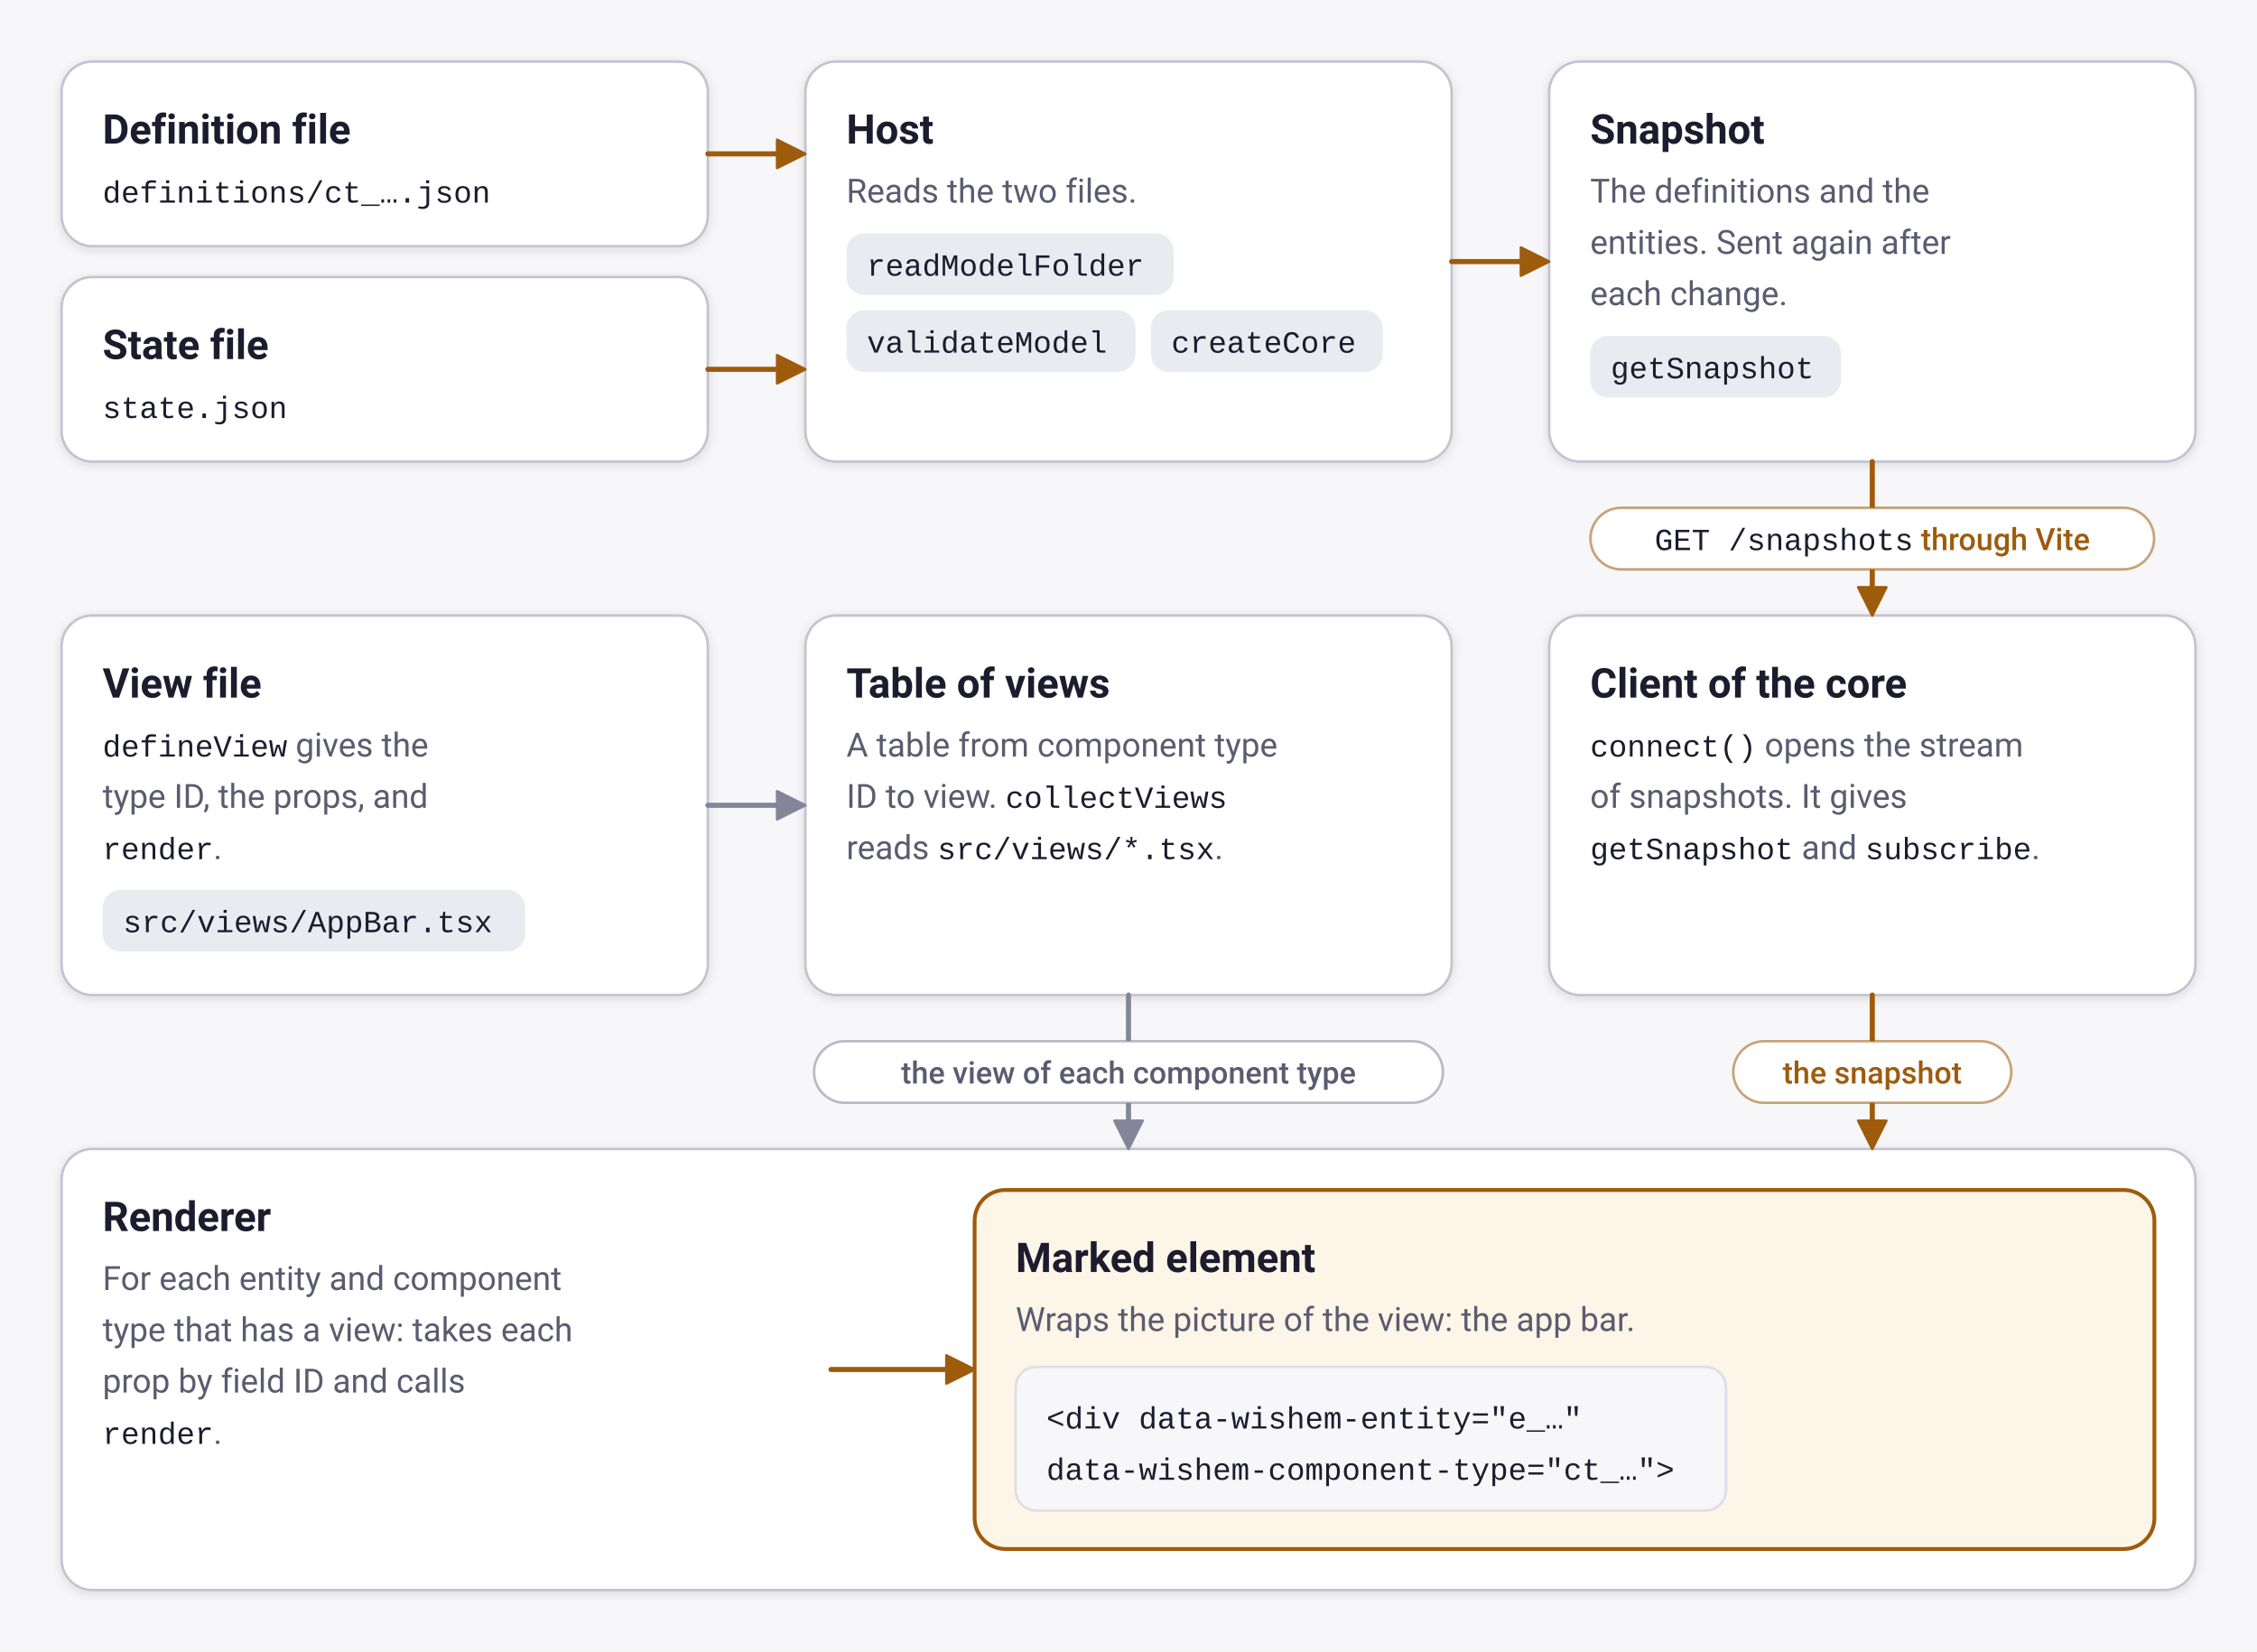
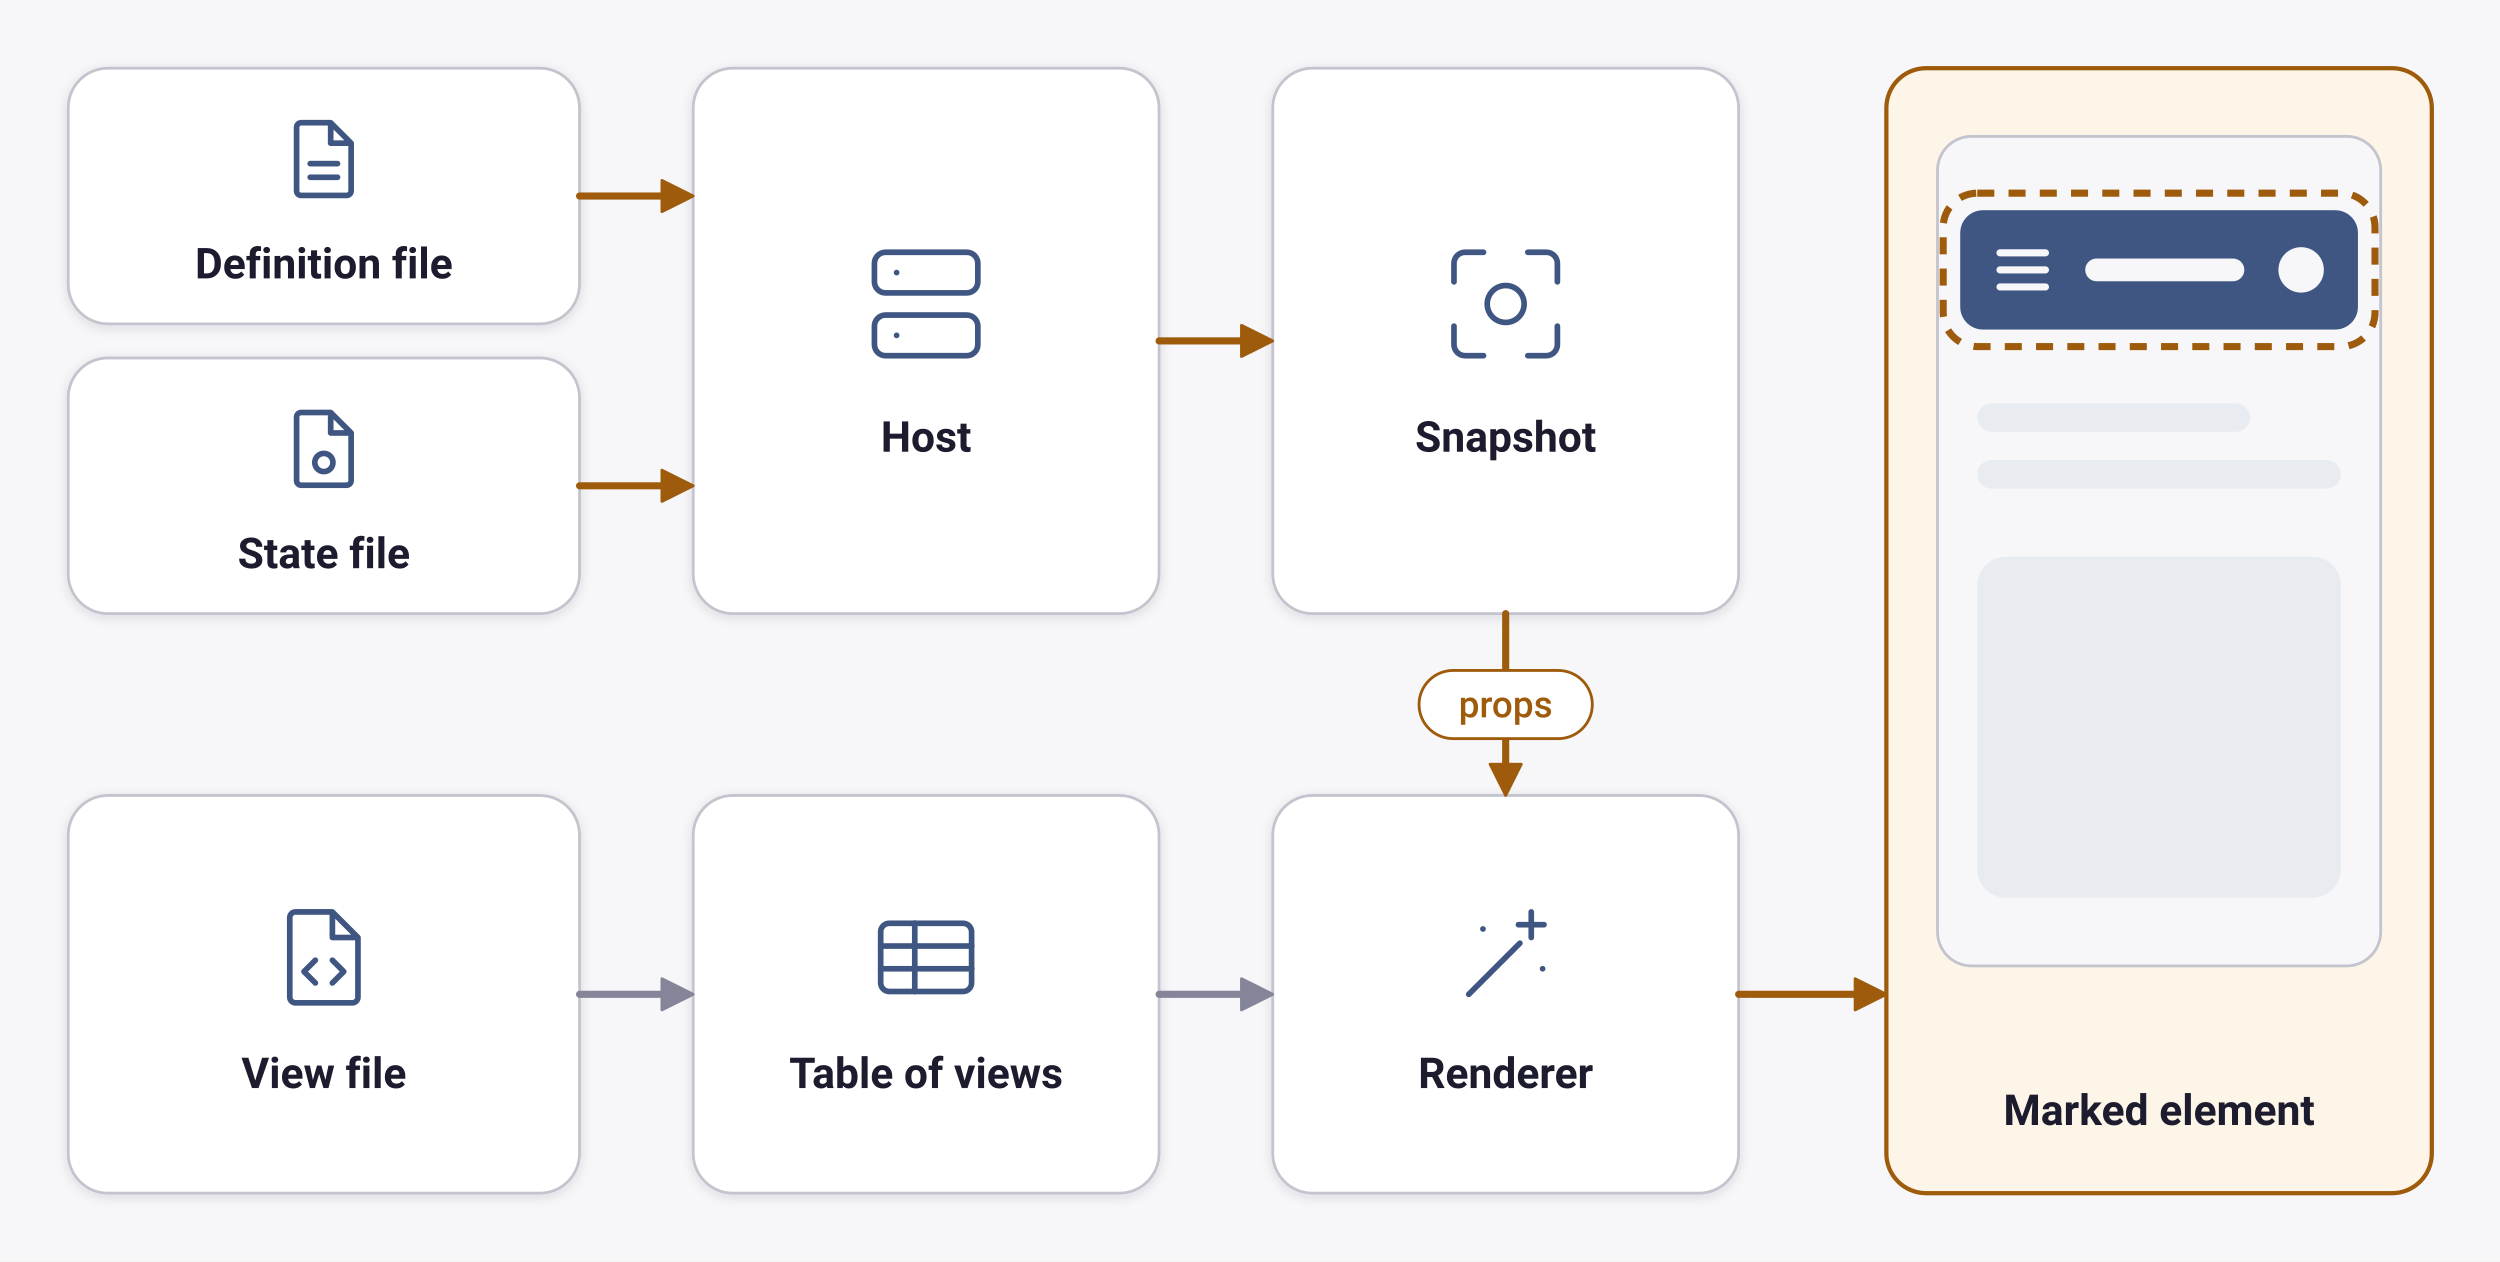
- <svg xmlns="http://www.w3.org/2000/svg" viewBox="0 0 880 644" width="880" height="644" role="img" aria-labelledby="title desc">
+ <svg xmlns="http://www.w3.org/2000/svg" viewBox="0 0 880 444" width="880" height="444" role="img" aria-labelledby="title desc">
  <defs>
    <filter id="shadow" x="-10%" y="-10%" width="120%" height="130%">
      <feDropShadow dx="0" dy="1" stdDeviation="2" flood-color="#17172a" flood-opacity="0.12" />
    </filter>
  </defs>
-   <rect width="880" height="644" fill="#f7f7fa" />
-   <rect x="24" y="24" width="252" height="72" rx="12" fill="#ffffff" stroke="#c4c4cf" filter="url(#shadow)" />
-   <text x="40" y="56" font-family="system-ui, -apple-system, 'Segoe UI', Roboto, 'Helvetica Neue', Arial, sans-serif" font-weight="600" font-size="16" fill="#1c1c2e" text-anchor="start">Definition file</text>
-   <text x="40" y="79" font-family="system-ui, -apple-system, 'Segoe UI', Roboto, 'Helvetica Neue', Arial, sans-serif" font-weight="400" font-size="13" fill="#5b5b70" text-anchor="start">
-     <tspan font-family="ui-monospace, SFMono-Regular, Menlo, Consolas, 'Liberation Mono', monospace" font-weight="400" font-size="12" fill="#1c1c2e">definitions/ct_….json</tspan>
-   </text>
-   <rect x="24" y="108" width="252" height="72" rx="12" fill="#ffffff" stroke="#c4c4cf" filter="url(#shadow)" />
-   <text x="40" y="140" font-family="system-ui, -apple-system, 'Segoe UI', Roboto, 'Helvetica Neue', Arial, sans-serif" font-weight="600" font-size="16" fill="#1c1c2e" text-anchor="start">State file</text>
-   <text x="40" y="163" font-family="system-ui, -apple-system, 'Segoe UI', Roboto, 'Helvetica Neue', Arial, sans-serif" font-weight="400" font-size="13" fill="#5b5b70" text-anchor="start">
-     <tspan font-family="ui-monospace, SFMono-Regular, Menlo, Consolas, 'Liberation Mono', monospace" font-weight="400" font-size="12" fill="#1c1c2e">state.json</tspan>
-   </text>
-   <rect x="314" y="24" width="252" height="156" rx="12" fill="#ffffff" stroke="#c4c4cf" filter="url(#shadow)" />
-   <text x="330" y="56" font-family="system-ui, -apple-system, 'Segoe UI', Roboto, 'Helvetica Neue', Arial, sans-serif" font-weight="600" font-size="16" fill="#1c1c2e" text-anchor="start">Host</text>
-   <text x="330" y="79" font-family="system-ui, -apple-system, 'Segoe UI', Roboto, 'Helvetica Neue', Arial, sans-serif" font-weight="400" font-size="13" fill="#5b5b70" text-anchor="start">Reads the two files.</text>
-   <rect x="330" y="91" width="127.6" height="24" rx="7" fill="#e8ebf0" />
-   <text x="338" y="107.5" font-family="system-ui, -apple-system, 'Segoe UI', Roboto, 'Helvetica Neue', Arial, sans-serif" font-weight="400" font-size="13" fill="#1c1c2e" text-anchor="start">
-     <tspan font-family="ui-monospace, SFMono-Regular, Menlo, Consolas, 'Liberation Mono', monospace" font-weight="400" font-size="12" fill="#1c1c2e">readModelFolder</tspan>
-   </text>
-   <rect x="330" y="121" width="112.72" height="24" rx="7" fill="#e8ebf0" />
-   <text x="338" y="137.5" font-family="system-ui, -apple-system, 'Segoe UI', Roboto, 'Helvetica Neue', Arial, sans-serif" font-weight="400" font-size="13" fill="#1c1c2e" text-anchor="start">
-     <tspan font-family="ui-monospace, SFMono-Regular, Menlo, Consolas, 'Liberation Mono', monospace" font-weight="400" font-size="12" fill="#1c1c2e">validateModel</tspan>
-   </text>
-   <rect x="448.72" y="121" width="90.4" height="24" rx="7" fill="#e8ebf0" />
-   <text x="456.72" y="137.5" font-family="system-ui, -apple-system, 'Segoe UI', Roboto, 'Helvetica Neue', Arial, sans-serif" font-weight="400" font-size="13" fill="#1c1c2e" text-anchor="start">
-     <tspan font-family="ui-monospace, SFMono-Regular, Menlo, Consolas, 'Liberation Mono', monospace" font-weight="400" font-size="12" fill="#1c1c2e">createCore</tspan>
-   </text>
-   <rect x="604" y="24" width="252" height="156" rx="12" fill="#ffffff" stroke="#c4c4cf" filter="url(#shadow)" />
-   <text x="620" y="56" font-family="system-ui, -apple-system, 'Segoe UI', Roboto, 'Helvetica Neue', Arial, sans-serif" font-weight="600" font-size="16" fill="#1c1c2e" text-anchor="start">Snapshot</text>
-   <text x="620" y="79" font-family="system-ui, -apple-system, 'Segoe UI', Roboto, 'Helvetica Neue', Arial, sans-serif" font-weight="400" font-size="13" fill="#5b5b70" text-anchor="start">The definitions and the</text>
-   <text x="620" y="99" font-family="system-ui, -apple-system, 'Segoe UI', Roboto, 'Helvetica Neue', Arial, sans-serif" font-weight="400" font-size="13" fill="#5b5b70" text-anchor="start">entities. Sent again after</text>
-   <text x="620" y="119" font-family="system-ui, -apple-system, 'Segoe UI', Roboto, 'Helvetica Neue', Arial, sans-serif" font-weight="400" font-size="13" fill="#5b5b70" text-anchor="start">each change.</text>
-   <rect x="620" y="131" width="97.84" height="24" rx="7" fill="#e8ebf0" />
-   <text x="628" y="147.5" font-family="system-ui, -apple-system, 'Segoe UI', Roboto, 'Helvetica Neue', Arial, sans-serif" font-weight="400" font-size="13" fill="#1c1c2e" text-anchor="start">
-     <tspan font-family="ui-monospace, SFMono-Regular, Menlo, Consolas, 'Liberation Mono', monospace" font-weight="400" font-size="12" fill="#1c1c2e">getSnapshot</tspan>
-   </text>
-   <rect x="24" y="240" width="252" height="148" rx="12" fill="#ffffff" stroke="#c4c4cf" filter="url(#shadow)" />
-   <text x="40" y="272" font-family="system-ui, -apple-system, 'Segoe UI', Roboto, 'Helvetica Neue', Arial, sans-serif" font-weight="600" font-size="16" fill="#1c1c2e" text-anchor="start">View file</text>
-   <text x="40" y="295" font-family="system-ui, -apple-system, 'Segoe UI', Roboto, 'Helvetica Neue', Arial, sans-serif" font-weight="400" font-size="13" fill="#5b5b70" text-anchor="start">
-     <tspan font-family="ui-monospace, SFMono-Regular, Menlo, Consolas, 'Liberation Mono', monospace" font-weight="400" font-size="12" fill="#1c1c2e">defineView</tspan> gives the</text>
-   <text x="40" y="315" font-family="system-ui, -apple-system, 'Segoe UI', Roboto, 'Helvetica Neue', Arial, sans-serif" font-weight="400" font-size="13" fill="#5b5b70" text-anchor="start">type ID, the props, and</text>
-   <text x="40" y="335" font-family="system-ui, -apple-system, 'Segoe UI', Roboto, 'Helvetica Neue', Arial, sans-serif" font-weight="400" font-size="13" fill="#5b5b70" text-anchor="start">
-     <tspan font-family="ui-monospace, SFMono-Regular, Menlo, Consolas, 'Liberation Mono', monospace" font-weight="400" font-size="12" fill="#1c1c2e">render</tspan>.</text>
-   <rect x="40" y="347" width="164.8" height="24" rx="7" fill="#e8ebf0" />
-   <text x="48" y="363.5" font-family="system-ui, -apple-system, 'Segoe UI', Roboto, 'Helvetica Neue', Arial, sans-serif" font-weight="400" font-size="13" fill="#1c1c2e" text-anchor="start">
-     <tspan font-family="ui-monospace, SFMono-Regular, Menlo, Consolas, 'Liberation Mono', monospace" font-weight="400" font-size="12" fill="#1c1c2e">src/views/AppBar.tsx</tspan>
-   </text>
-   <rect x="314" y="240" width="252" height="148" rx="12" fill="#ffffff" stroke="#c4c4cf" filter="url(#shadow)" />
-   <text x="330" y="272" font-family="system-ui, -apple-system, 'Segoe UI', Roboto, 'Helvetica Neue', Arial, sans-serif" font-weight="600" font-size="16" fill="#1c1c2e" text-anchor="start">Table of views</text>
-   <text x="330" y="295" font-family="system-ui, -apple-system, 'Segoe UI', Roboto, 'Helvetica Neue', Arial, sans-serif" font-weight="400" font-size="13" fill="#5b5b70" text-anchor="start">A table from component type</text>
-   <text x="330" y="315" font-family="system-ui, -apple-system, 'Segoe UI', Roboto, 'Helvetica Neue', Arial, sans-serif" font-weight="400" font-size="13" fill="#5b5b70" text-anchor="start">ID to view. <tspan font-family="ui-monospace, SFMono-Regular, Menlo, Consolas, 'Liberation Mono', monospace" font-weight="400" font-size="12" fill="#1c1c2e">collectViews</tspan>
-   </text>
-   <text x="330" y="335" font-family="system-ui, -apple-system, 'Segoe UI', Roboto, 'Helvetica Neue', Arial, sans-serif" font-weight="400" font-size="13" fill="#5b5b70" text-anchor="start">reads <tspan font-family="ui-monospace, SFMono-Regular, Menlo, Consolas, 'Liberation Mono', monospace" font-weight="400" font-size="12" fill="#1c1c2e">src/views/*.tsx</tspan>.</text>
-   <rect x="604" y="240" width="252" height="148" rx="12" fill="#ffffff" stroke="#c4c4cf" filter="url(#shadow)" />
-   <text x="620" y="272" font-family="system-ui, -apple-system, 'Segoe UI', Roboto, 'Helvetica Neue', Arial, sans-serif" font-weight="600" font-size="16" fill="#1c1c2e" text-anchor="start">Client of the core</text>
-   <text x="620" y="295" font-family="system-ui, -apple-system, 'Segoe UI', Roboto, 'Helvetica Neue', Arial, sans-serif" font-weight="400" font-size="13" fill="#5b5b70" text-anchor="start">
-     <tspan font-family="ui-monospace, SFMono-Regular, Menlo, Consolas, 'Liberation Mono', monospace" font-weight="400" font-size="12" fill="#1c1c2e">connect()</tspan> opens the stream</text>
-   <text x="620" y="315" font-family="system-ui, -apple-system, 'Segoe UI', Roboto, 'Helvetica Neue', Arial, sans-serif" font-weight="400" font-size="13" fill="#5b5b70" text-anchor="start">of snapshots. It gives</text>
-   <text x="620" y="335" font-family="system-ui, -apple-system, 'Segoe UI', Roboto, 'Helvetica Neue', Arial, sans-serif" font-weight="400" font-size="13" fill="#5b5b70" text-anchor="start">
-     <tspan font-family="ui-monospace, SFMono-Regular, Menlo, Consolas, 'Liberation Mono', monospace" font-weight="400" font-size="12" fill="#1c1c2e">getSnapshot</tspan> and <tspan font-family="ui-monospace, SFMono-Regular, Menlo, Consolas, 'Liberation Mono', monospace" font-weight="400" font-size="12" fill="#1c1c2e">subscribe</tspan>.</text>
-   <rect x="24" y="448" width="832" height="172" rx="12" fill="#ffffff" stroke="#c4c4cf" filter="url(#shadow)" />
-   <text x="40" y="480" font-family="system-ui, -apple-system, 'Segoe UI', Roboto, 'Helvetica Neue', Arial, sans-serif" font-weight="600" font-size="16" fill="#1c1c2e" text-anchor="start">Renderer</text>
-   <text x="40" y="503" font-family="system-ui, -apple-system, 'Segoe UI', Roboto, 'Helvetica Neue', Arial, sans-serif" font-weight="400" font-size="13" fill="#5b5b70" text-anchor="start">For each entity and component</text>
-   <text x="40" y="523" font-family="system-ui, -apple-system, 'Segoe UI', Roboto, 'Helvetica Neue', Arial, sans-serif" font-weight="400" font-size="13" fill="#5b5b70" text-anchor="start">type that has a view: takes each</text>
-   <text x="40" y="543" font-family="system-ui, -apple-system, 'Segoe UI', Roboto, 'Helvetica Neue', Arial, sans-serif" font-weight="400" font-size="13" fill="#5b5b70" text-anchor="start">prop by field ID and calls</text>
-   <text x="40" y="563" font-family="system-ui, -apple-system, 'Segoe UI', Roboto, 'Helvetica Neue', Arial, sans-serif" font-weight="400" font-size="13" fill="#5b5b70" text-anchor="start">
-     <tspan font-family="ui-monospace, SFMono-Regular, Menlo, Consolas, 'Liberation Mono', monospace" font-weight="400" font-size="12" fill="#1c1c2e">render</tspan>.</text>
-   <rect x="380" y="464" width="460" height="140" rx="12" fill="#fdf5e7" stroke="#9e5b0c" stroke-width="1.5" />
-   <text x="396" y="496" font-family="system-ui, -apple-system, 'Segoe UI', Roboto, 'Helvetica Neue', Arial, sans-serif" font-weight="600" font-size="16" fill="#1c1c2e" text-anchor="start">Marked element</text>
-   <text x="396" y="519" font-family="system-ui, -apple-system, 'Segoe UI', Roboto, 'Helvetica Neue', Arial, sans-serif" font-weight="400" font-size="13" fill="#5b5b70" text-anchor="start">Wraps the picture of the view: the app bar.</text>
-   <rect x="396" y="533" width="276.96" height="56" rx="8" fill="#f7f7fa" stroke="#dedee7" />
-   <text x="408" y="557" font-family="system-ui, -apple-system, 'Segoe UI', Roboto, 'Helvetica Neue', Arial, sans-serif" font-weight="400" font-size="13" fill="#1c1c2e" text-anchor="start">
-     <tspan font-family="ui-monospace, SFMono-Regular, Menlo, Consolas, 'Liberation Mono', monospace" font-weight="400" font-size="12" fill="#1c1c2e">&lt;div data-wishem-entity="e_…"</tspan>
-   </text>
-   <text x="408" y="577" font-family="system-ui, -apple-system, 'Segoe UI', Roboto, 'Helvetica Neue', Arial, sans-serif" font-weight="400" font-size="13" fill="#1c1c2e" text-anchor="start">
-     <tspan font-family="ui-monospace, SFMono-Regular, Menlo, Consolas, 'Liberation Mono', monospace" font-weight="400" font-size="12" fill="#1c1c2e">data-wishem-component-type="ct_…"&gt;</tspan>
-   </text>
-   <path d="M276 60 L304 60" fill="none" stroke="#9e5b0c" stroke-width="2" stroke-linecap="round" stroke-linejoin="round" />
-   <polygon points="314,60 303,65.5 303,54.5" fill="#9e5b0c" stroke="#9e5b0c" stroke-width="1" stroke-linejoin="round" />
-   <path d="M276 144 L304 144" fill="none" stroke="#9e5b0c" stroke-width="2" stroke-linecap="round" stroke-linejoin="round" />
-   <polygon points="314,144 303,149.5 303,138.5" fill="#9e5b0c" stroke="#9e5b0c" stroke-width="1" stroke-linejoin="round" />
-   <path d="M566 102 L594 102" fill="none" stroke="#9e5b0c" stroke-width="2" stroke-linecap="round" stroke-linejoin="round" />
-   <polygon points="604,102 593,107.5 593,96.5" fill="#9e5b0c" stroke="#9e5b0c" stroke-width="1" stroke-linejoin="round" />
-   <path d="M276 314 L304 314" fill="none" stroke="#85859a" stroke-width="2" stroke-linecap="round" stroke-linejoin="round" />
-   <polygon points="314,314 303,319.5 303,308.5" fill="#85859a" stroke="#85859a" stroke-width="1" stroke-linejoin="round" />
-   <path d="M730 180 L730 230" fill="none" stroke="#9e5b0c" stroke-width="2" stroke-linecap="round" stroke-linejoin="round" />
-   <polygon points="730,240 724.5,229 735.5,229" fill="#9e5b0c" stroke="#9e5b0c" stroke-width="1" stroke-linejoin="round" />
-   <rect x="620.12" y="198" width="219.76" height="24" rx="12" fill="#ffffff" stroke="#9e5b0c" stroke-opacity="0.55" />
-   <text x="730" y="214.5" font-family="system-ui, -apple-system, 'Segoe UI', Roboto, 'Helvetica Neue', Arial, sans-serif" font-weight="500" font-size="12" fill="#9e5b0c" text-anchor="middle">
-     <tspan font-family="ui-monospace, SFMono-Regular, Menlo, Consolas, 'Liberation Mono', monospace" font-weight="400" font-size="12" fill="#1c1c2e">GET /snapshots</tspan> through Vite</text>
-   <path d="M324 534 L370 534" fill="none" stroke="#9e5b0c" stroke-width="2" stroke-linecap="round" stroke-linejoin="round" />
-   <polygon points="380,534 369,539.5 369,528.5" fill="#9e5b0c" stroke="#9e5b0c" stroke-width="1" stroke-linejoin="round" />
-   <path d="M440 388 L440 438" fill="none" stroke="#85859a" stroke-width="2" stroke-linecap="round" stroke-linejoin="round" />
-   <polygon points="440,448 434.5,437 445.5,437" fill="#85859a" stroke="#85859a" stroke-width="1" stroke-linejoin="round" />
-   <rect x="317.4" y="406" width="245.2" height="24" rx="12" fill="#ffffff" stroke="#85859a" stroke-opacity="0.55" />
-   <text x="440" y="422.5" font-family="system-ui, -apple-system, 'Segoe UI', Roboto, 'Helvetica Neue', Arial, sans-serif" font-weight="500" font-size="12" fill="#5b5b70" text-anchor="middle">the view of each component type</text>
-   <path d="M730 388 L730 438" fill="none" stroke="#9e5b0c" stroke-width="2" stroke-linecap="round" stroke-linejoin="round" />
-   <polygon points="730,448 724.5,437 735.5,437" fill="#9e5b0c" stroke="#9e5b0c" stroke-width="1" stroke-linejoin="round" />
-   <rect x="675.8" y="406" width="108.4" height="24" rx="12" fill="#ffffff" stroke="#9e5b0c" stroke-opacity="0.55" />
-   <text x="730" y="422.5" font-family="system-ui, -apple-system, 'Segoe UI', Roboto, 'Helvetica Neue', Arial, sans-serif" font-weight="500" font-size="12" fill="#9e5b0c" text-anchor="middle">the snapshot</text>
+   <rect width="880" height="444" fill="#f7f7fa" />
+   <rect x="24" y="24" width="180" height="90" rx="14" fill="#ffffff" stroke="#c4c4cf" filter="url(#shadow)" />
+   <g transform="translate(98 40) scale(0.8)" fill="none" stroke="#3f5682" stroke-width="2.5" stroke-linecap="round" stroke-linejoin="round">
+     <path d="M10 4h13l9 9v21a2 2 0 0 1-2 2H10a2 2 0 0 1-2-2V6a2 2 0 0 1 2-2zM23 4v9h9M14 22h12M14 28h12" />
+   </g>
+   <text x="114" y="98" font-family="system-ui, -apple-system, 'Segoe UI', Roboto, 'Helvetica Neue', Arial, sans-serif" font-weight="600" font-size="15" fill="#1c1c2e" text-anchor="middle">Definition file</text>
+   <rect x="24" y="126" width="180" height="90" rx="14" fill="#ffffff" stroke="#c4c4cf" filter="url(#shadow)" />
+   <g transform="translate(98 142) scale(0.8)" fill="none" stroke="#3f5682" stroke-width="2.5" stroke-linecap="round" stroke-linejoin="round">
+     <path d="M10 4h13l9 9v21a2 2 0 0 1-2 2H10a2 2 0 0 1-2-2V6a2 2 0 0 1 2-2zM23 4v9h9" />
+     <circle cx="20" cy="26" r="4" />
+   </g>
+   <text x="114" y="200" font-family="system-ui, -apple-system, 'Segoe UI', Roboto, 'Helvetica Neue', Arial, sans-serif" font-weight="600" font-size="15" fill="#1c1c2e" text-anchor="middle">State file</text>
+   <rect x="244" y="24" width="164" height="192" rx="14" fill="#ffffff" stroke="#c4c4cf" filter="url(#shadow)" />
+   <g transform="translate(300 81) scale(1.3)" fill="none" stroke="#3f5682" stroke-width="1.54" stroke-linecap="round" stroke-linejoin="round">
+     <rect x="6" y="6" width="28" height="11" rx="3" />
+     <rect x="6" y="23" width="28" height="11" rx="3" />
+     <path d="M12 11.5h.01M12 28.5h.01" />
+   </g>
+   <text x="326" y="159" font-family="system-ui, -apple-system, 'Segoe UI', Roboto, 'Helvetica Neue', Arial, sans-serif" font-weight="600" font-size="15" fill="#1c1c2e" text-anchor="middle">Host</text>
+   <rect x="448" y="24" width="164" height="192" rx="14" fill="#ffffff" stroke="#c4c4cf" filter="url(#shadow)" />
+   <g transform="translate(504 81) scale(1.3)" fill="none" stroke="#3f5682" stroke-width="1.54" stroke-linecap="round" stroke-linejoin="round">
+     <path d="M6 14V9a3 3 0 0 1 3-3h5M26 6h5a3 3 0 0 1 3 3v5M34 26v5a3 3 0 0 1-3 3h-5M14 34H9a3 3 0 0 1-3-3v-5" />
+     <circle cx="20" cy="20" r="5" />
+   </g>
+   <text x="530" y="159" font-family="system-ui, -apple-system, 'Segoe UI', Roboto, 'Helvetica Neue', Arial, sans-serif" font-weight="600" font-size="15" fill="#1c1c2e" text-anchor="middle">Snapshot</text>
+   <rect x="24" y="280" width="180" height="140" rx="14" fill="#ffffff" stroke="#c4c4cf" filter="url(#shadow)" />
+   <g transform="translate(94 317) scale(1)" fill="none" stroke="#3f5682" stroke-width="2" stroke-linecap="round" stroke-linejoin="round">
+     <path d="M10 4h13l9 9v21a2 2 0 0 1-2 2H10a2 2 0 0 1-2-2V6a2 2 0 0 1 2-2zM23 4v9h9M17 21l-4 4 4 4M23 21l4 4-4 4" />
+   </g>
+   <text x="114" y="383" font-family="system-ui, -apple-system, 'Segoe UI', Roboto, 'Helvetica Neue', Arial, sans-serif" font-weight="600" font-size="15" fill="#1c1c2e" text-anchor="middle">View file</text>
+   <rect x="244" y="280" width="164" height="140" rx="14" fill="#ffffff" stroke="#c4c4cf" filter="url(#shadow)" />
+   <g transform="translate(306 317) scale(1)" fill="none" stroke="#3f5682" stroke-width="2" stroke-linecap="round" stroke-linejoin="round">
+     <rect x="4" y="8" width="32" height="24" rx="3" />
+     <path d="M4 16h32M4 24h32M16 8v24" />
+   </g>
+   <text x="326" y="383" font-family="system-ui, -apple-system, 'Segoe UI', Roboto, 'Helvetica Neue', Arial, sans-serif" font-weight="600" font-size="15" fill="#1c1c2e" text-anchor="middle">Table of views</text>
+   <rect x="448" y="280" width="164" height="140" rx="14" fill="#ffffff" stroke="#c4c4cf" filter="url(#shadow)" />
+   <g transform="translate(510 317) scale(1)" fill="none" stroke="#3f5682" stroke-width="2" stroke-linecap="round" stroke-linejoin="round">
+     <path d="M7 33 25 15M29 4v9M24.5 8.5h9M33 24h.01M12 10h.01" />
+   </g>
+   <text x="530" y="383" font-family="system-ui, -apple-system, 'Segoe UI', Roboto, 'Helvetica Neue', Arial, sans-serif" font-weight="600" font-size="15" fill="#1c1c2e" text-anchor="middle">Renderer</text>
+   <rect x="664" y="24" width="192" height="396" rx="14" fill="#fdf5e7" stroke="#9e5b0c" stroke-width="1.5" />
+   <rect x="682" y="48" width="156" height="292" rx="12" fill="#f7f7fa" stroke="#c4c4cf" />
+   <rect x="690" y="74" width="140" height="42" rx="8" fill="#3f5682" />
+   <path d="M704 89h16M704 95h16M704 101h16" stroke="#f7f7fa" stroke-width="2.5" stroke-linecap="round" />
+   <rect x="734" y="91" width="56" height="8" rx="4" fill="#f7f7fa" />
+   <circle cx="810" cy="95" r="8" fill="#f7f7fa" />
+   <rect x="684" y="68" width="152" height="54" rx="12" fill="none" stroke="#9e5b0c" stroke-width="2.5" stroke-dasharray="6 5" />
+   <rect x="696" y="142" width="96" height="10" rx="5" fill="#e8ebf0" />
+   <rect x="696" y="162" width="128" height="10" rx="5" fill="#e8ebf0" />
+   <rect x="696" y="196" width="128" height="120" rx="10" fill="#e8ebf0" />
+   <text x="760" y="396" font-family="system-ui, -apple-system, 'Segoe UI', Roboto, 'Helvetica Neue', Arial, sans-serif" font-weight="600" font-size="15" fill="#1c1c2e" text-anchor="middle">Marked element</text>
+   <path d="M204 69 L234 69" fill="none" stroke="#9e5b0c" stroke-width="2.5" stroke-linecap="round" stroke-linejoin="round" />
+   <polygon points="244,69 233,74.5 233,63.5" fill="#9e5b0c" stroke="#9e5b0c" stroke-width="1" stroke-linejoin="round" />
+   <path d="M204 171 L234 171" fill="none" stroke="#9e5b0c" stroke-width="2.5" stroke-linecap="round" stroke-linejoin="round" />
+   <polygon points="244,171 233,176.5 233,165.5" fill="#9e5b0c" stroke="#9e5b0c" stroke-width="1" stroke-linejoin="round" />
+   <path d="M408 120 L438 120" fill="none" stroke="#9e5b0c" stroke-width="2.5" stroke-linecap="round" stroke-linejoin="round" />
+   <polygon points="448,120 437,125.5 437,114.5" fill="#9e5b0c" stroke="#9e5b0c" stroke-width="1" stroke-linejoin="round" />
+   <path d="M530 216 L530 270" fill="none" stroke="#9e5b0c" stroke-width="2.5" stroke-linecap="round" stroke-linejoin="round" />
+   <polygon points="530,280 524.5,269 535.5,269" fill="#9e5b0c" stroke="#9e5b0c" stroke-width="1" stroke-linejoin="round" />
+   <rect x="499.5" y="236" width="61" height="24" rx="12" fill="#ffffff" stroke="#9e5b0c" />
+   <text x="530" y="252.5" font-family="system-ui, -apple-system, 'Segoe UI', Roboto, 'Helvetica Neue', Arial, sans-serif" font-weight="500" font-size="13" fill="#9e5b0c" text-anchor="middle">props</text>
+   <path d="M612 350 L654 350" fill="none" stroke="#9e5b0c" stroke-width="2.5" stroke-linecap="round" stroke-linejoin="round" />
+   <polygon points="664,350 653,355.5 653,344.5" fill="#9e5b0c" stroke="#9e5b0c" stroke-width="1" stroke-linejoin="round" />
+   <path d="M204 350 L234 350" fill="none" stroke="#85859a" stroke-width="2.5" stroke-linecap="round" stroke-linejoin="round" />
+   <polygon points="244,350 233,355.5 233,344.5" fill="#85859a" stroke="#85859a" stroke-width="1" stroke-linejoin="round" />
+   <path d="M408 350 L438 350" fill="none" stroke="#85859a" stroke-width="2.5" stroke-linecap="round" stroke-linejoin="round" />
+   <polygon points="448,350 437,355.5 437,344.5" fill="#85859a" stroke="#85859a" stroke-width="1" stroke-linejoin="round" />
</svg>
